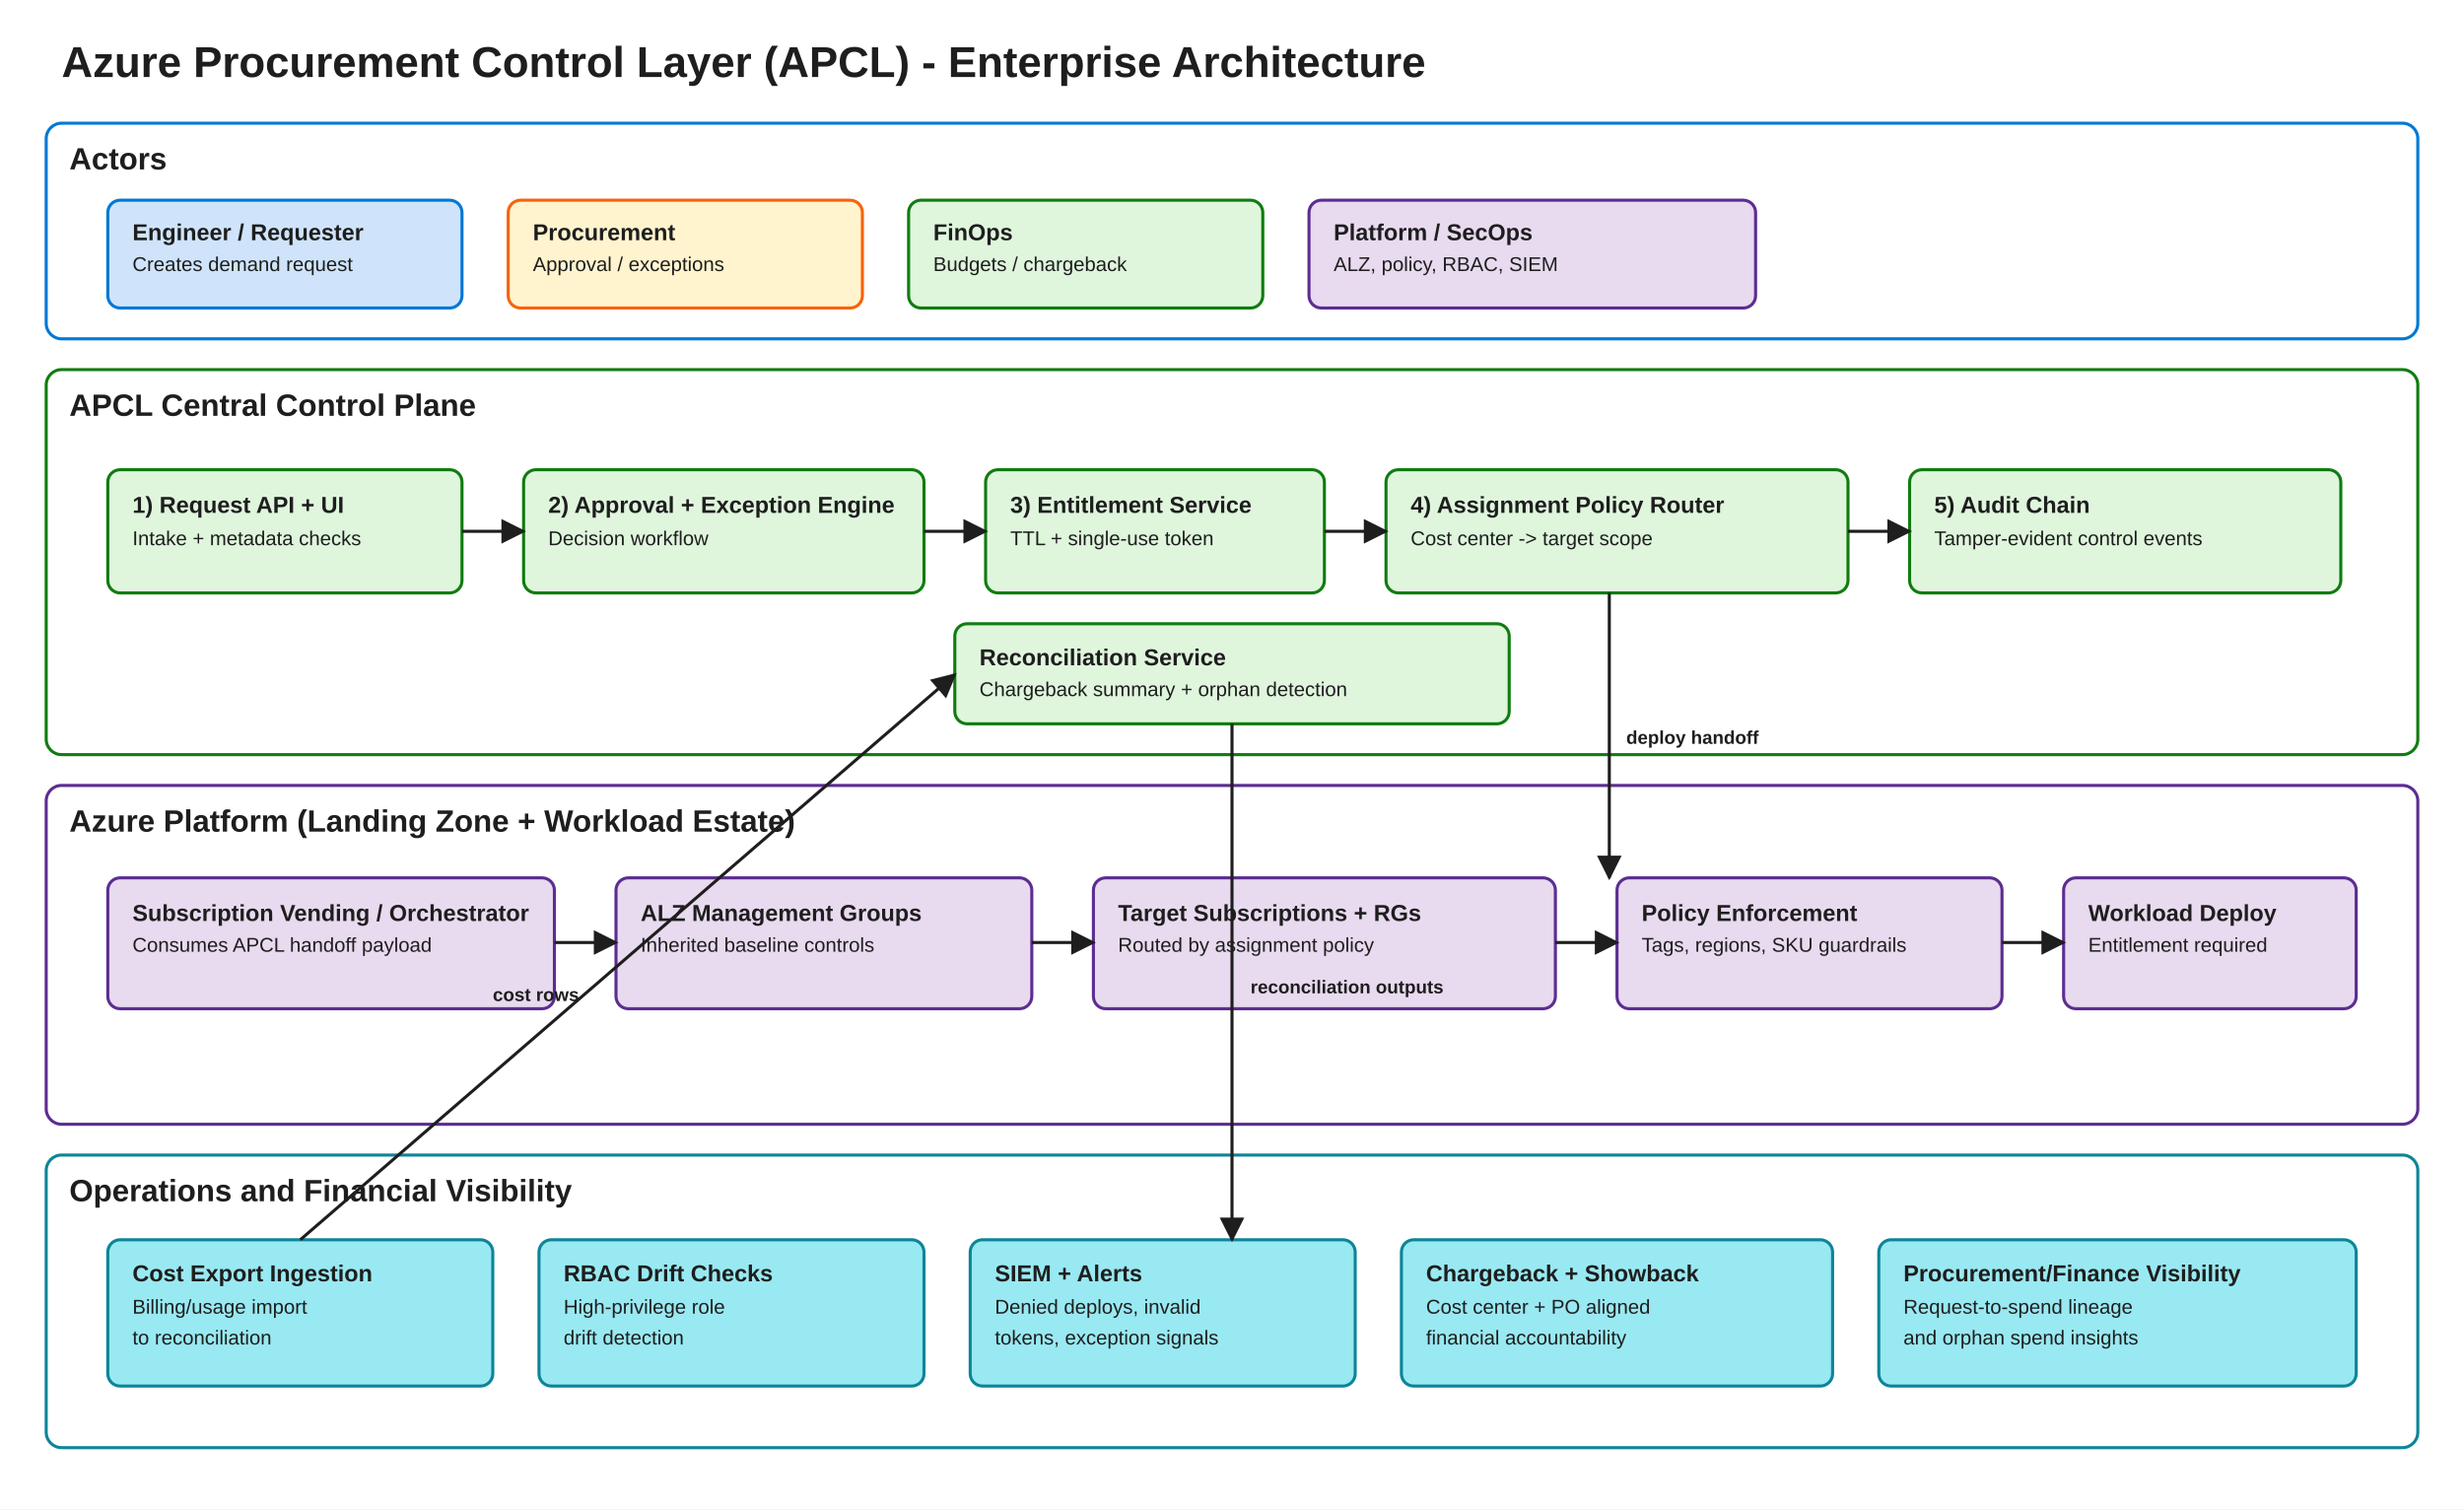
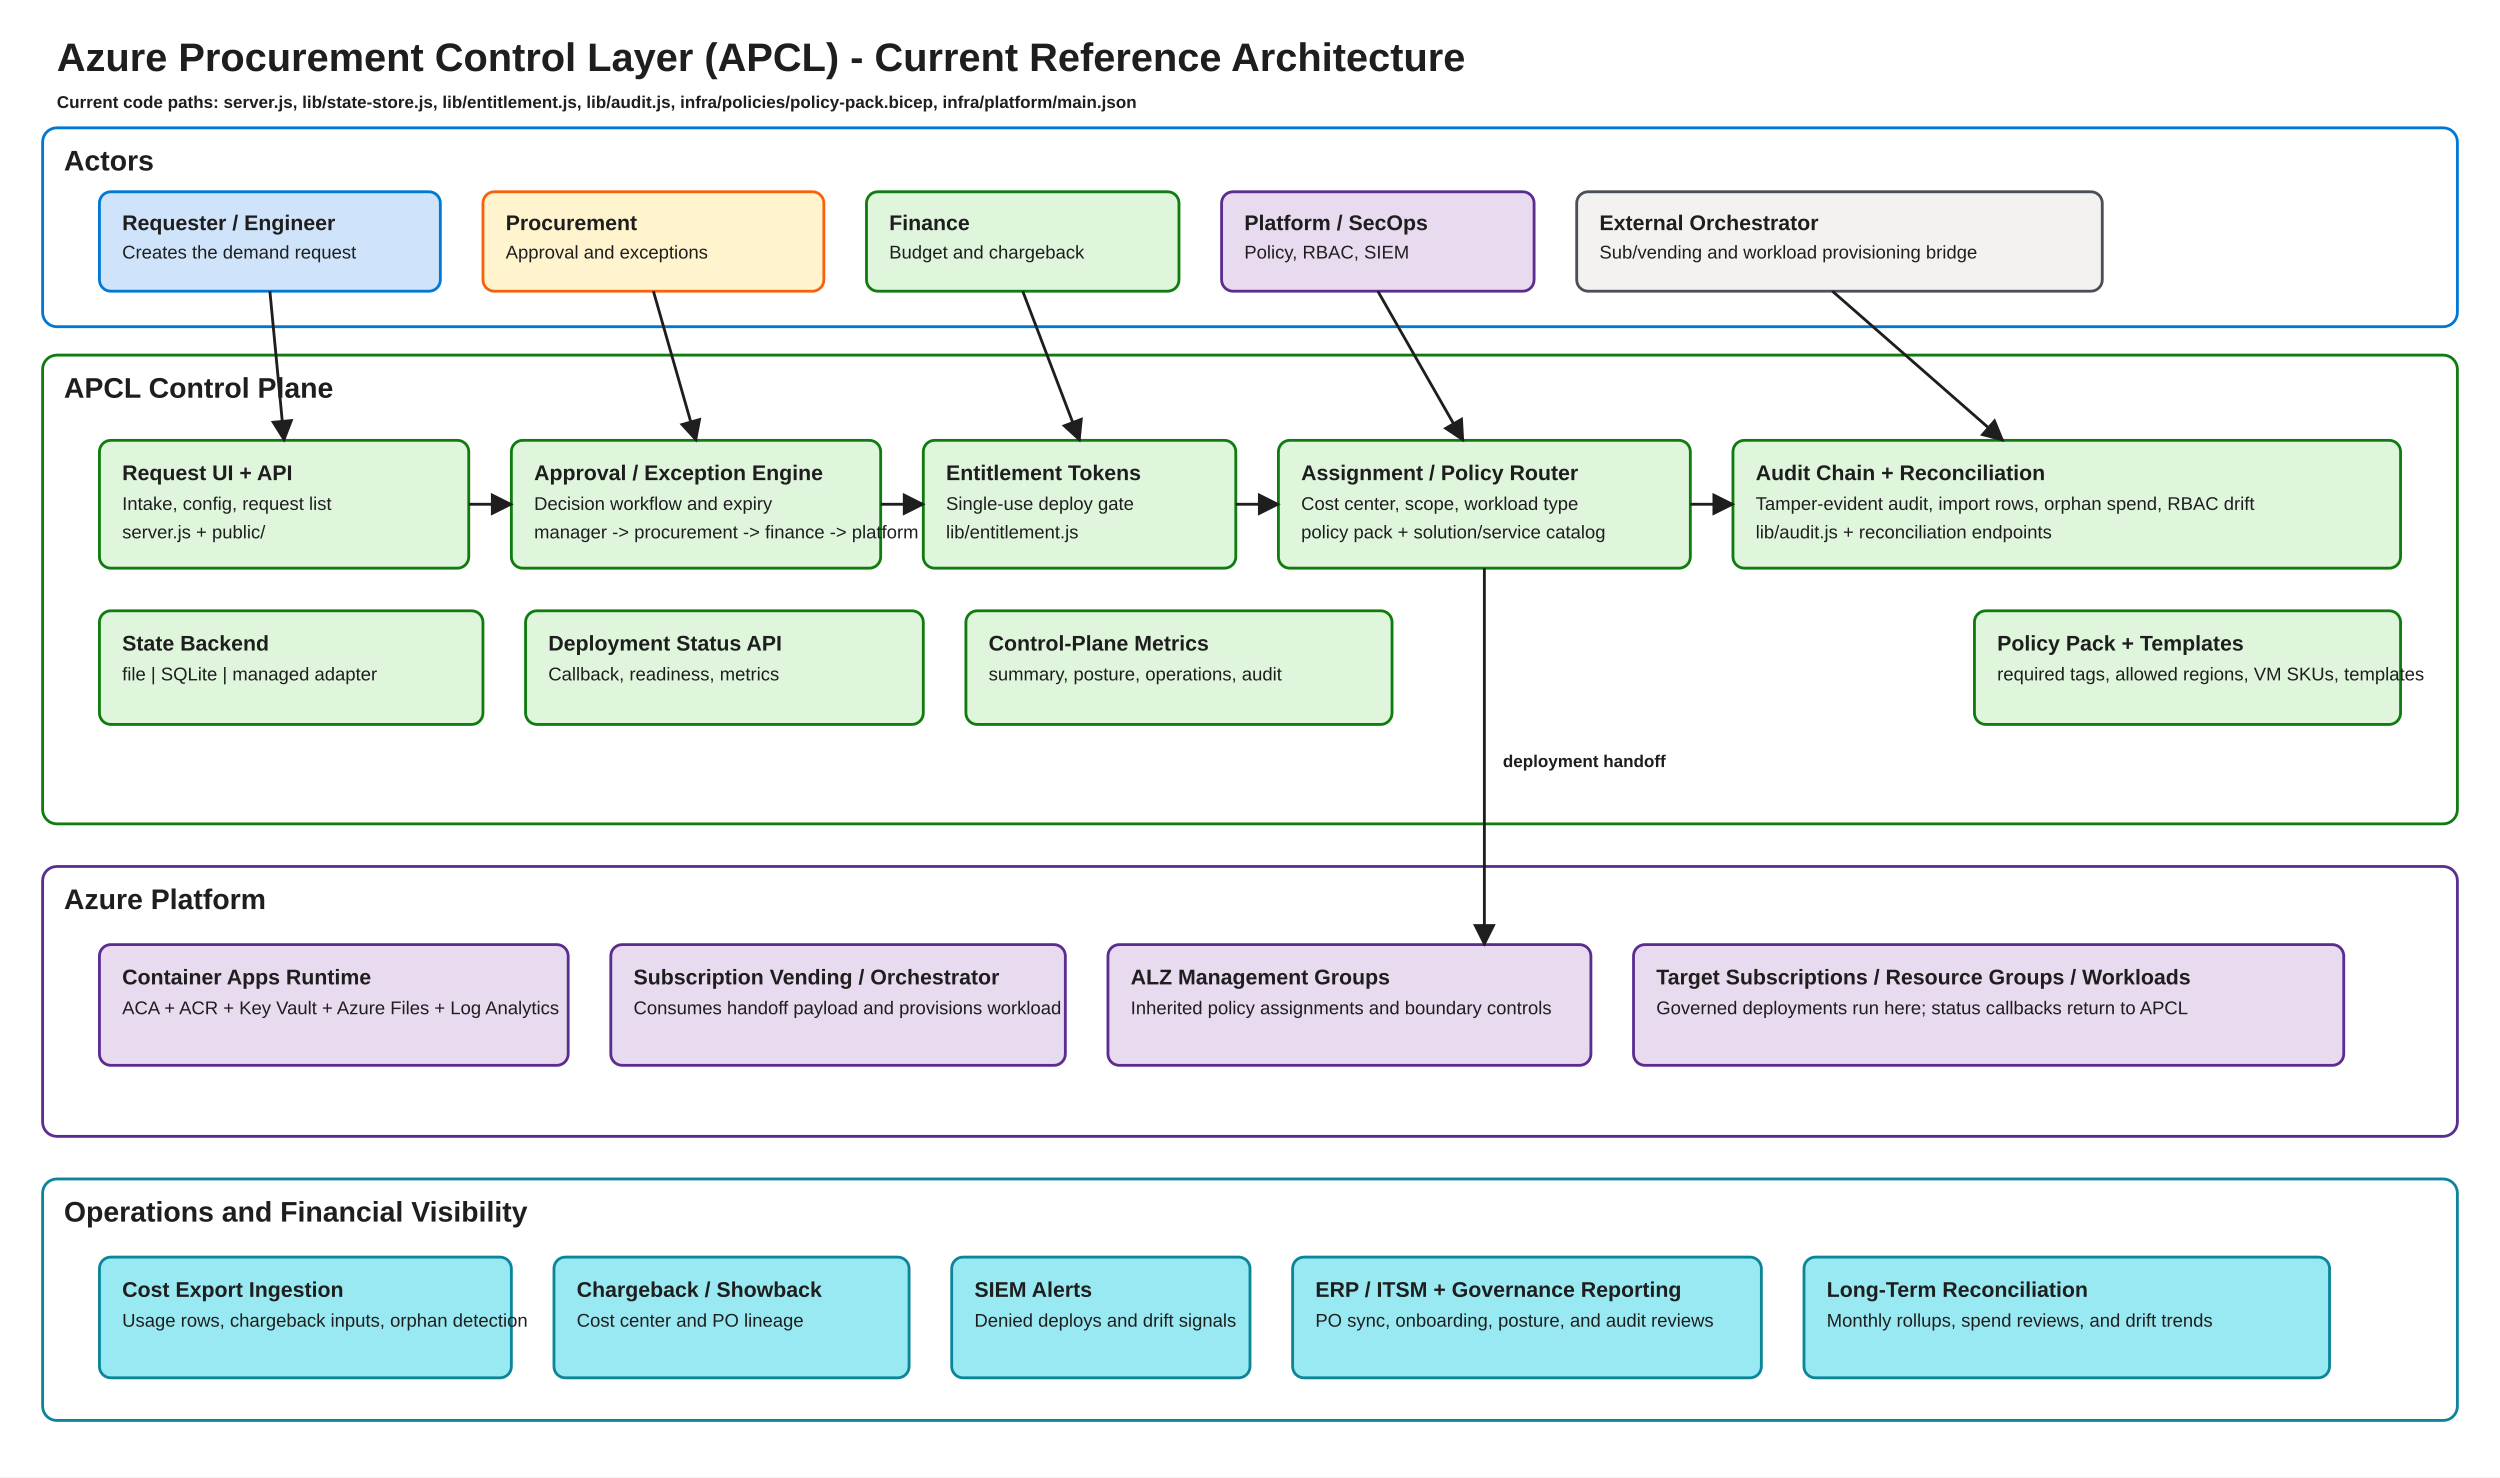
- <svg xmlns="http://www.w3.org/2000/svg" width="1600" height="980" viewBox="0 0 1600 980">
+ <svg xmlns="http://www.w3.org/2000/svg" width="1760" height="1040" viewBox="0 0 1760 1040">
  <defs>
    <marker id="arrow" viewBox="0 0 10 10" refX="9" refY="5" markerWidth="8" markerHeight="8" orient="auto">
      <path d="M 0 0 L 10 5 L 0 10 z" fill="#1e1e1e" />
    </marker>
    <style>
      .title { font: 700 28px Segoe UI, Arial, sans-serif; fill: #1e1e1e; }
      .laneTitle { font: 700 20px Segoe UI, Arial, sans-serif; fill: #1e1e1e; }
      .boxTitle { font: 700 15px Segoe UI, Arial, sans-serif; fill: #1e1e1e; }
      .boxText { font: 400 13px Segoe UI, Arial, sans-serif; fill: #1e1e1e; }
      .label { font: 600 12px Segoe UI, Arial, sans-serif; fill: #1e1e1e; }
    </style>
  </defs>
-   <rect x="0" y="0" width="1600" height="980" fill="#ffffff" />
-   <text x="40" y="50" class="title">Azure Procurement Control Layer (APCL) - Enterprise Architecture</text>
-   <rect x="30" y="80" width="1540" height="140" fill="none" stroke="#0078D4" stroke-width="2" rx="10" />
-   <text x="45" y="110" class="laneTitle">Actors</text>
-   <rect x="70" y="130" width="230" height="70" fill="#CFE4FA" stroke="#0078D4" stroke-width="2" rx="8" />
-   <text x="86" y="156" class="boxTitle">Engineer / Requester</text>
-   <text x="86" y="176" class="boxText">Creates demand request</text>
-   <rect x="330" y="130" width="230" height="70" fill="#FFF4CE" stroke="#F7630C" stroke-width="2" rx="8" />
-   <text x="346" y="156" class="boxTitle">Procurement</text>
-   <text x="346" y="176" class="boxText">Approval / exceptions</text>
-   <rect x="590" y="130" width="230" height="70" fill="#DFF6DD" stroke="#107C10" stroke-width="2" rx="8" />
-   <text x="606" y="156" class="boxTitle">FinOps</text>
-   <text x="606" y="176" class="boxText">Budgets / chargeback</text>
-   <rect x="850" y="130" width="290" height="70" fill="#E8DAEF" stroke="#5C2D91" stroke-width="2" rx="8" />
-   <text x="866" y="156" class="boxTitle">Platform / SecOps</text>
-   <text x="866" y="176" class="boxText">ALZ, policy, RBAC, SIEM</text>
-   <rect x="30" y="240" width="1540" height="250" fill="none" stroke="#107C10" stroke-width="2" rx="10" />
-   <text x="45" y="270" class="laneTitle">APCL Central Control Plane</text>
-   <rect x="70" y="305" width="230" height="80" fill="#DFF6DD" stroke="#107C10" stroke-width="2" rx="8" />
-   <text x="86" y="333" class="boxTitle">1) Request API + UI</text>
-   <text x="86" y="354" class="boxText">Intake + metadata checks</text>
-   <rect x="340" y="305" width="260" height="80" fill="#DFF6DD" stroke="#107C10" stroke-width="2" rx="8" />
-   <text x="356" y="333" class="boxTitle">2) Approval + Exception Engine</text>
-   <text x="356" y="354" class="boxText">Decision workflow</text>
-   <rect x="640" y="305" width="220" height="80" fill="#DFF6DD" stroke="#107C10" stroke-width="2" rx="8" />
-   <text x="656" y="333" class="boxTitle">3) Entitlement Service</text>
-   <text x="656" y="354" class="boxText">TTL + single-use token</text>
-   <rect x="900" y="305" width="300" height="80" fill="#DFF6DD" stroke="#107C10" stroke-width="2" rx="8" />
-   <text x="916" y="333" class="boxTitle">4) Assignment Policy Router</text>
-   <text x="916" y="354" class="boxText">Cost center -&gt; target scope</text>
-   <rect x="1240" y="305" width="280" height="80" fill="#DFF6DD" stroke="#107C10" stroke-width="2" rx="8" />
-   <text x="1256" y="333" class="boxTitle">5) Audit Chain</text>
-   <text x="1256" y="354" class="boxText">Tamper-evident control events</text>
-   <rect x="620" y="405" width="360" height="65" fill="#DFF6DD" stroke="#107C10" stroke-width="2" rx="8" />
-   <text x="636" y="432" class="boxTitle">Reconciliation Service</text>
-   <text x="636" y="452" class="boxText">Chargeback summary + orphan detection</text>
-   <rect x="30" y="510" width="1540" height="220" fill="none" stroke="#5C2D91" stroke-width="2" rx="10" />
-   <text x="45" y="540" class="laneTitle">Azure Platform (Landing Zone + Workload Estate)</text>
-   <rect x="70" y="570" width="290" height="85" fill="#E8DAEF" stroke="#5C2D91" stroke-width="2" rx="8" />
-   <text x="86" y="598" class="boxTitle">Subscription Vending / Orchestrator</text>
-   <text x="86" y="618" class="boxText">Consumes APCL handoff payload</text>
-   <rect x="400" y="570" width="270" height="85" fill="#E8DAEF" stroke="#5C2D91" stroke-width="2" rx="8" />
-   <text x="416" y="598" class="boxTitle">ALZ Management Groups</text>
-   <text x="416" y="618" class="boxText">Inherited baseline controls</text>
-   <rect x="710" y="570" width="300" height="85" fill="#E8DAEF" stroke="#5C2D91" stroke-width="2" rx="8" />
-   <text x="726" y="598" class="boxTitle">Target Subscriptions + RGs</text>
-   <text x="726" y="618" class="boxText">Routed by assignment policy</text>
-   <rect x="1050" y="570" width="250" height="85" fill="#E8DAEF" stroke="#5C2D91" stroke-width="2" rx="8" />
-   <text x="1066" y="598" class="boxTitle">Policy Enforcement</text>
-   <text x="1066" y="618" class="boxText">Tags, regions, SKU guardrails</text>
-   <rect x="1340" y="570" width="190" height="85" fill="#E8DAEF" stroke="#5C2D91" stroke-width="2" rx="8" />
-   <text x="1356" y="598" class="boxTitle">Workload Deploy</text>
-   <text x="1356" y="618" class="boxText">Entitlement required</text>
-   <rect x="30" y="750" width="1540" height="190" fill="none" stroke="#0c8599" stroke-width="2" rx="10" />
-   <text x="45" y="780" class="laneTitle">Operations and Financial Visibility</text>
-   <rect x="70" y="805" width="250" height="95" fill="#99e9f2" stroke="#0c8599" stroke-width="2" rx="8" />
-   <text x="86" y="832" class="boxTitle">Cost Export Ingestion</text>
-   <text x="86" y="853" class="boxText">Billing/usage import</text>
-   <text x="86" y="873" class="boxText">to reconciliation</text>
-   <rect x="350" y="805" width="250" height="95" fill="#99e9f2" stroke="#0c8599" stroke-width="2" rx="8" />
-   <text x="366" y="832" class="boxTitle">RBAC Drift Checks</text>
-   <text x="366" y="853" class="boxText">High-privilege role</text>
-   <text x="366" y="873" class="boxText">drift detection</text>
-   <rect x="630" y="805" width="250" height="95" fill="#99e9f2" stroke="#0c8599" stroke-width="2" rx="8" />
-   <text x="646" y="832" class="boxTitle">SIEM + Alerts</text>
-   <text x="646" y="853" class="boxText">Denied deploys, invalid</text>
-   <text x="646" y="873" class="boxText">tokens, exception signals</text>
-   <rect x="910" y="805" width="280" height="95" fill="#99e9f2" stroke="#0c8599" stroke-width="2" rx="8" />
-   <text x="926" y="832" class="boxTitle">Chargeback + Showback</text>
-   <text x="926" y="853" class="boxText">Cost center + PO aligned</text>
-   <text x="926" y="873" class="boxText">financial accountability</text>
-   <rect x="1220" y="805" width="310" height="95" fill="#99e9f2" stroke="#0c8599" stroke-width="2" rx="8" />
-   <text x="1236" y="832" class="boxTitle">Procurement/Finance Visibility</text>
-   <text x="1236" y="853" class="boxText">Request-to-spend lineage</text>
-   <text x="1236" y="873" class="boxText">and orphan spend insights</text>
-   <line x1="300" y1="345" x2="340" y2="345" stroke="#1e1e1e" stroke-width="2" marker-end="url(#arrow)" />
-   <line x1="600" y1="345" x2="640" y2="345" stroke="#1e1e1e" stroke-width="2" marker-end="url(#arrow)" />
-   <line x1="860" y1="345" x2="900" y2="345" stroke="#1e1e1e" stroke-width="2" marker-end="url(#arrow)" />
-   <line x1="1200" y1="345" x2="1240" y2="345" stroke="#1e1e1e" stroke-width="2" marker-end="url(#arrow)" />
-   <line x1="1045" y1="385" x2="1045" y2="570" stroke="#1e1e1e" stroke-width="2" marker-end="url(#arrow)" />
-   <text x="1056" y="483" class="label">deploy handoff</text>
-   <line x1="360" y1="612" x2="400" y2="612" stroke="#1e1e1e" stroke-width="2" marker-end="url(#arrow)" />
-   <line x1="670" y1="612" x2="710" y2="612" stroke="#1e1e1e" stroke-width="2" marker-end="url(#arrow)" />
-   <line x1="1010" y1="612" x2="1050" y2="612" stroke="#1e1e1e" stroke-width="2" marker-end="url(#arrow)" />
-   <line x1="1300" y1="612" x2="1340" y2="612" stroke="#1e1e1e" stroke-width="2" marker-end="url(#arrow)" />
-   <line x1="800" y1="470" x2="800" y2="805" stroke="#1e1e1e" stroke-width="2" marker-end="url(#arrow)" />
-   <text x="812" y="645" class="label">reconciliation outputs</text>
-   <line x1="195" y1="805" x2="620" y2="438" stroke="#1e1e1e" stroke-width="2" marker-end="url(#arrow)" />
-   <text x="320" y="650" class="label">cost rows</text>
+   <rect x="0" y="0" width="1760" height="1040" fill="#ffffff" />
+   <text x="40" y="50" class="title">Azure Procurement Control Layer (APCL) - Current Reference Architecture</text>
+   <text x="40" y="76" class="label">Current code paths: server.js, lib/state-store.js, lib/entitlement.js, lib/audit.js, infra/policies/policy-pack.bicep, infra/platform/main.json</text>
+   <rect x="30" y="90" width="1700" height="140" fill="none" stroke="#0078D4" stroke-width="2" rx="10" />
+   <text x="45" y="120" class="laneTitle">Actors</text>
+   <rect x="70" y="135" width="240" height="70" fill="#CFE4FA" stroke="#0078D4" stroke-width="2" rx="8" />
+   <text x="86" y="162" class="boxTitle">Requester / Engineer</text>
+   <text x="86" y="182" class="boxText">Creates the demand request</text>
+   <rect x="340" y="135" width="240" height="70" fill="#FFF4CE" stroke="#F7630C" stroke-width="2" rx="8" />
+   <text x="356" y="162" class="boxTitle">Procurement</text>
+   <text x="356" y="182" class="boxText">Approval and exceptions</text>
+   <rect x="610" y="135" width="220" height="70" fill="#DFF6DD" stroke="#107C10" stroke-width="2" rx="8" />
+   <text x="626" y="162" class="boxTitle">Finance</text>
+   <text x="626" y="182" class="boxText">Budget and chargeback</text>
+   <rect x="860" y="135" width="220" height="70" fill="#E8DAEF" stroke="#5C2D91" stroke-width="2" rx="8" />
+   <text x="876" y="162" class="boxTitle">Platform / SecOps</text>
+   <text x="876" y="182" class="boxText">Policy, RBAC, SIEM</text>
+   <rect x="1110" y="135" width="370" height="70" fill="#F3F2F1" stroke="#495057" stroke-width="2" rx="8" />
+   <text x="1126" y="162" class="boxTitle">External Orchestrator</text>
+   <text x="1126" y="182" class="boxText">Sub/vending and workload provisioning bridge</text>
+   <rect x="30" y="250" width="1700" height="330" fill="none" stroke="#107C10" stroke-width="2" rx="10" />
+   <text x="45" y="280" class="laneTitle">APCL Control Plane</text>
+   <rect x="70" y="310" width="260" height="90" fill="#DFF6DD" stroke="#107C10" stroke-width="2" rx="8" />
+   <text x="86" y="338" class="boxTitle">Request UI + API</text>
+   <text x="86" y="359" class="boxText">Intake, config, request list</text>
+   <text x="86" y="379" class="boxText">server.js + public/</text>
+   <rect x="360" y="310" width="260" height="90" fill="#DFF6DD" stroke="#107C10" stroke-width="2" rx="8" />
+   <text x="376" y="338" class="boxTitle">Approval / Exception Engine</text>
+   <text x="376" y="359" class="boxText">Decision workflow and expiry</text>
+   <text x="376" y="379" class="boxText">manager -&gt; procurement -&gt; finance -&gt; platform</text>
+   <rect x="650" y="310" width="220" height="90" fill="#DFF6DD" stroke="#107C10" stroke-width="2" rx="8" />
+   <text x="666" y="338" class="boxTitle">Entitlement Tokens</text>
+   <text x="666" y="359" class="boxText">Single-use deploy gate</text>
+   <text x="666" y="379" class="boxText">lib/entitlement.js</text>
+   <rect x="900" y="310" width="290" height="90" fill="#DFF6DD" stroke="#107C10" stroke-width="2" rx="8" />
+   <text x="916" y="338" class="boxTitle">Assignment / Policy Router</text>
+   <text x="916" y="359" class="boxText">Cost center, scope, workload type</text>
+   <text x="916" y="379" class="boxText">policy pack + solution/service catalog</text>
+   <rect x="1220" y="310" width="470" height="90" fill="#DFF6DD" stroke="#107C10" stroke-width="2" rx="8" />
+   <text x="1236" y="338" class="boxTitle">Audit Chain + Reconciliation</text>
+   <text x="1236" y="359" class="boxText">Tamper-evident audit, import rows, orphan spend, RBAC drift</text>
+   <text x="1236" y="379" class="boxText">lib/audit.js + reconciliation endpoints</text>
+   <rect x="70" y="430" width="270" height="80" fill="#DFF6DD" stroke="#107C10" stroke-width="2" rx="8" />
+   <text x="86" y="458" class="boxTitle">State Backend</text>
+   <text x="86" y="479" class="boxText">file | SQLite | managed adapter</text>
+   <rect x="370" y="430" width="280" height="80" fill="#DFF6DD" stroke="#107C10" stroke-width="2" rx="8" />
+   <text x="386" y="458" class="boxTitle">Deployment Status API</text>
+   <text x="386" y="479" class="boxText">Callback, readiness, metrics</text>
+   <rect x="680" y="430" width="300" height="80" fill="#DFF6DD" stroke="#107C10" stroke-width="2" rx="8" />
+   <text x="696" y="458" class="boxTitle">Control-Plane Metrics</text>
+   <text x="696" y="479" class="boxText">summary, posture, operations, audit</text>
+   <rect x="1390" y="430" width="300" height="80" fill="#DFF6DD" stroke="#107C10" stroke-width="2" rx="8" />
+   <text x="1406" y="458" class="boxTitle">Policy Pack + Templates</text>
+   <text x="1406" y="479" class="boxText">required tags, allowed regions, VM SKUs, templates</text>
+   <rect x="30" y="610" width="1700" height="190" fill="none" stroke="#5C2D91" stroke-width="2" rx="10" />
+   <text x="45" y="640" class="laneTitle">Azure Platform</text>
+   <rect x="70" y="665" width="330" height="85" fill="#E8DAEF" stroke="#5C2D91" stroke-width="2" rx="8" />
+   <text x="86" y="693" class="boxTitle">Container Apps Runtime</text>
+   <text x="86" y="714" class="boxText">ACA + ACR + Key Vault + Azure Files + Log Analytics</text>
+   <rect x="430" y="665" width="320" height="85" fill="#E8DAEF" stroke="#5C2D91" stroke-width="2" rx="8" />
+   <text x="446" y="693" class="boxTitle">Subscription Vending / Orchestrator</text>
+   <text x="446" y="714" class="boxText">Consumes handoff payload and provisions workload</text>
+   <rect x="780" y="665" width="340" height="85" fill="#E8DAEF" stroke="#5C2D91" stroke-width="2" rx="8" />
+   <text x="796" y="693" class="boxTitle">ALZ Management Groups</text>
+   <text x="796" y="714" class="boxText">Inherited policy assignments and boundary controls</text>
+   <rect x="1150" y="665" width="500" height="85" fill="#E8DAEF" stroke="#5C2D91" stroke-width="2" rx="8" />
+   <text x="1166" y="693" class="boxTitle">Target Subscriptions / Resource Groups / Workloads</text>
+   <text x="1166" y="714" class="boxText">Governed deployments run here; status callbacks return to APCL</text>
+   <rect x="30" y="830" width="1700" height="170" fill="none" stroke="#0c8599" stroke-width="2" rx="10" />
+   <text x="45" y="860" class="laneTitle">Operations and Financial Visibility</text>
+   <rect x="70" y="885" width="290" height="85" fill="#99e9f2" stroke="#0c8599" stroke-width="2" rx="8" />
+   <text x="86" y="913" class="boxTitle">Cost Export Ingestion</text>
+   <text x="86" y="934" class="boxText">Usage rows, chargeback inputs, orphan detection</text>
+   <rect x="390" y="885" width="250" height="85" fill="#99e9f2" stroke="#0c8599" stroke-width="2" rx="8" />
+   <text x="406" y="913" class="boxTitle">Chargeback / Showback</text>
+   <text x="406" y="934" class="boxText">Cost center and PO lineage</text>
+   <rect x="670" y="885" width="210" height="85" fill="#99e9f2" stroke="#0c8599" stroke-width="2" rx="8" />
+   <text x="686" y="913" class="boxTitle">SIEM Alerts</text>
+   <text x="686" y="934" class="boxText">Denied deploys and drift signals</text>
+   <rect x="910" y="885" width="330" height="85" fill="#99e9f2" stroke="#0c8599" stroke-width="2" rx="8" />
+   <text x="926" y="913" class="boxTitle">ERP / ITSM + Governance Reporting</text>
+   <text x="926" y="934" class="boxText">PO sync, onboarding, posture, and audit reviews</text>
+   <rect x="1270" y="885" width="370" height="85" fill="#99e9f2" stroke="#0c8599" stroke-width="2" rx="8" />
+   <text x="1286" y="913" class="boxTitle">Long-Term Reconciliation</text>
+   <text x="1286" y="934" class="boxText">Monthly rollups, spend reviews, and drift trends</text>
+   <line x1="190" y1="205" x2="200" y2="310" stroke="#1e1e1e" stroke-width="2" marker-end="url(#arrow)" />
+   <line x1="460" y1="205" x2="490" y2="310" stroke="#1e1e1e" stroke-width="2" marker-end="url(#arrow)" />
+   <line x1="720" y1="205" x2="760" y2="310" stroke="#1e1e1e" stroke-width="2" marker-end="url(#arrow)" />
+   <line x1="970" y1="205" x2="1030" y2="310" stroke="#1e1e1e" stroke-width="2" marker-end="url(#arrow)" />
+   <line x1="1290" y1="205" x2="1410" y2="310" stroke="#1e1e1e" stroke-width="2" marker-end="url(#arrow)" />
+   <line x1="330" y1="355" x2="360" y2="355" stroke="#1e1e1e" stroke-width="2" marker-end="url(#arrow)" />
+   <line x1="620" y1="355" x2="650" y2="355" stroke="#1e1e1e" stroke-width="2" marker-end="url(#arrow)" />
+   <line x1="870" y1="355" x2="900" y2="355" stroke="#1e1e1e" stroke-width="2" marker-end="url(#arrow)" />
+   <line x1="1190" y1="355" x2="1220" y2="355" stroke="#1e1e1e" stroke-width="2" marker-end="url(#arrow)" />
+   <line x1="1045" y1="400" x2="1045" y2="665" stroke="#1e1e1e" stroke-width="2" marker-end="url(#arrow)" />
+   <text x="1058" y="540" class="label">deployment handoff</text>
</svg>
